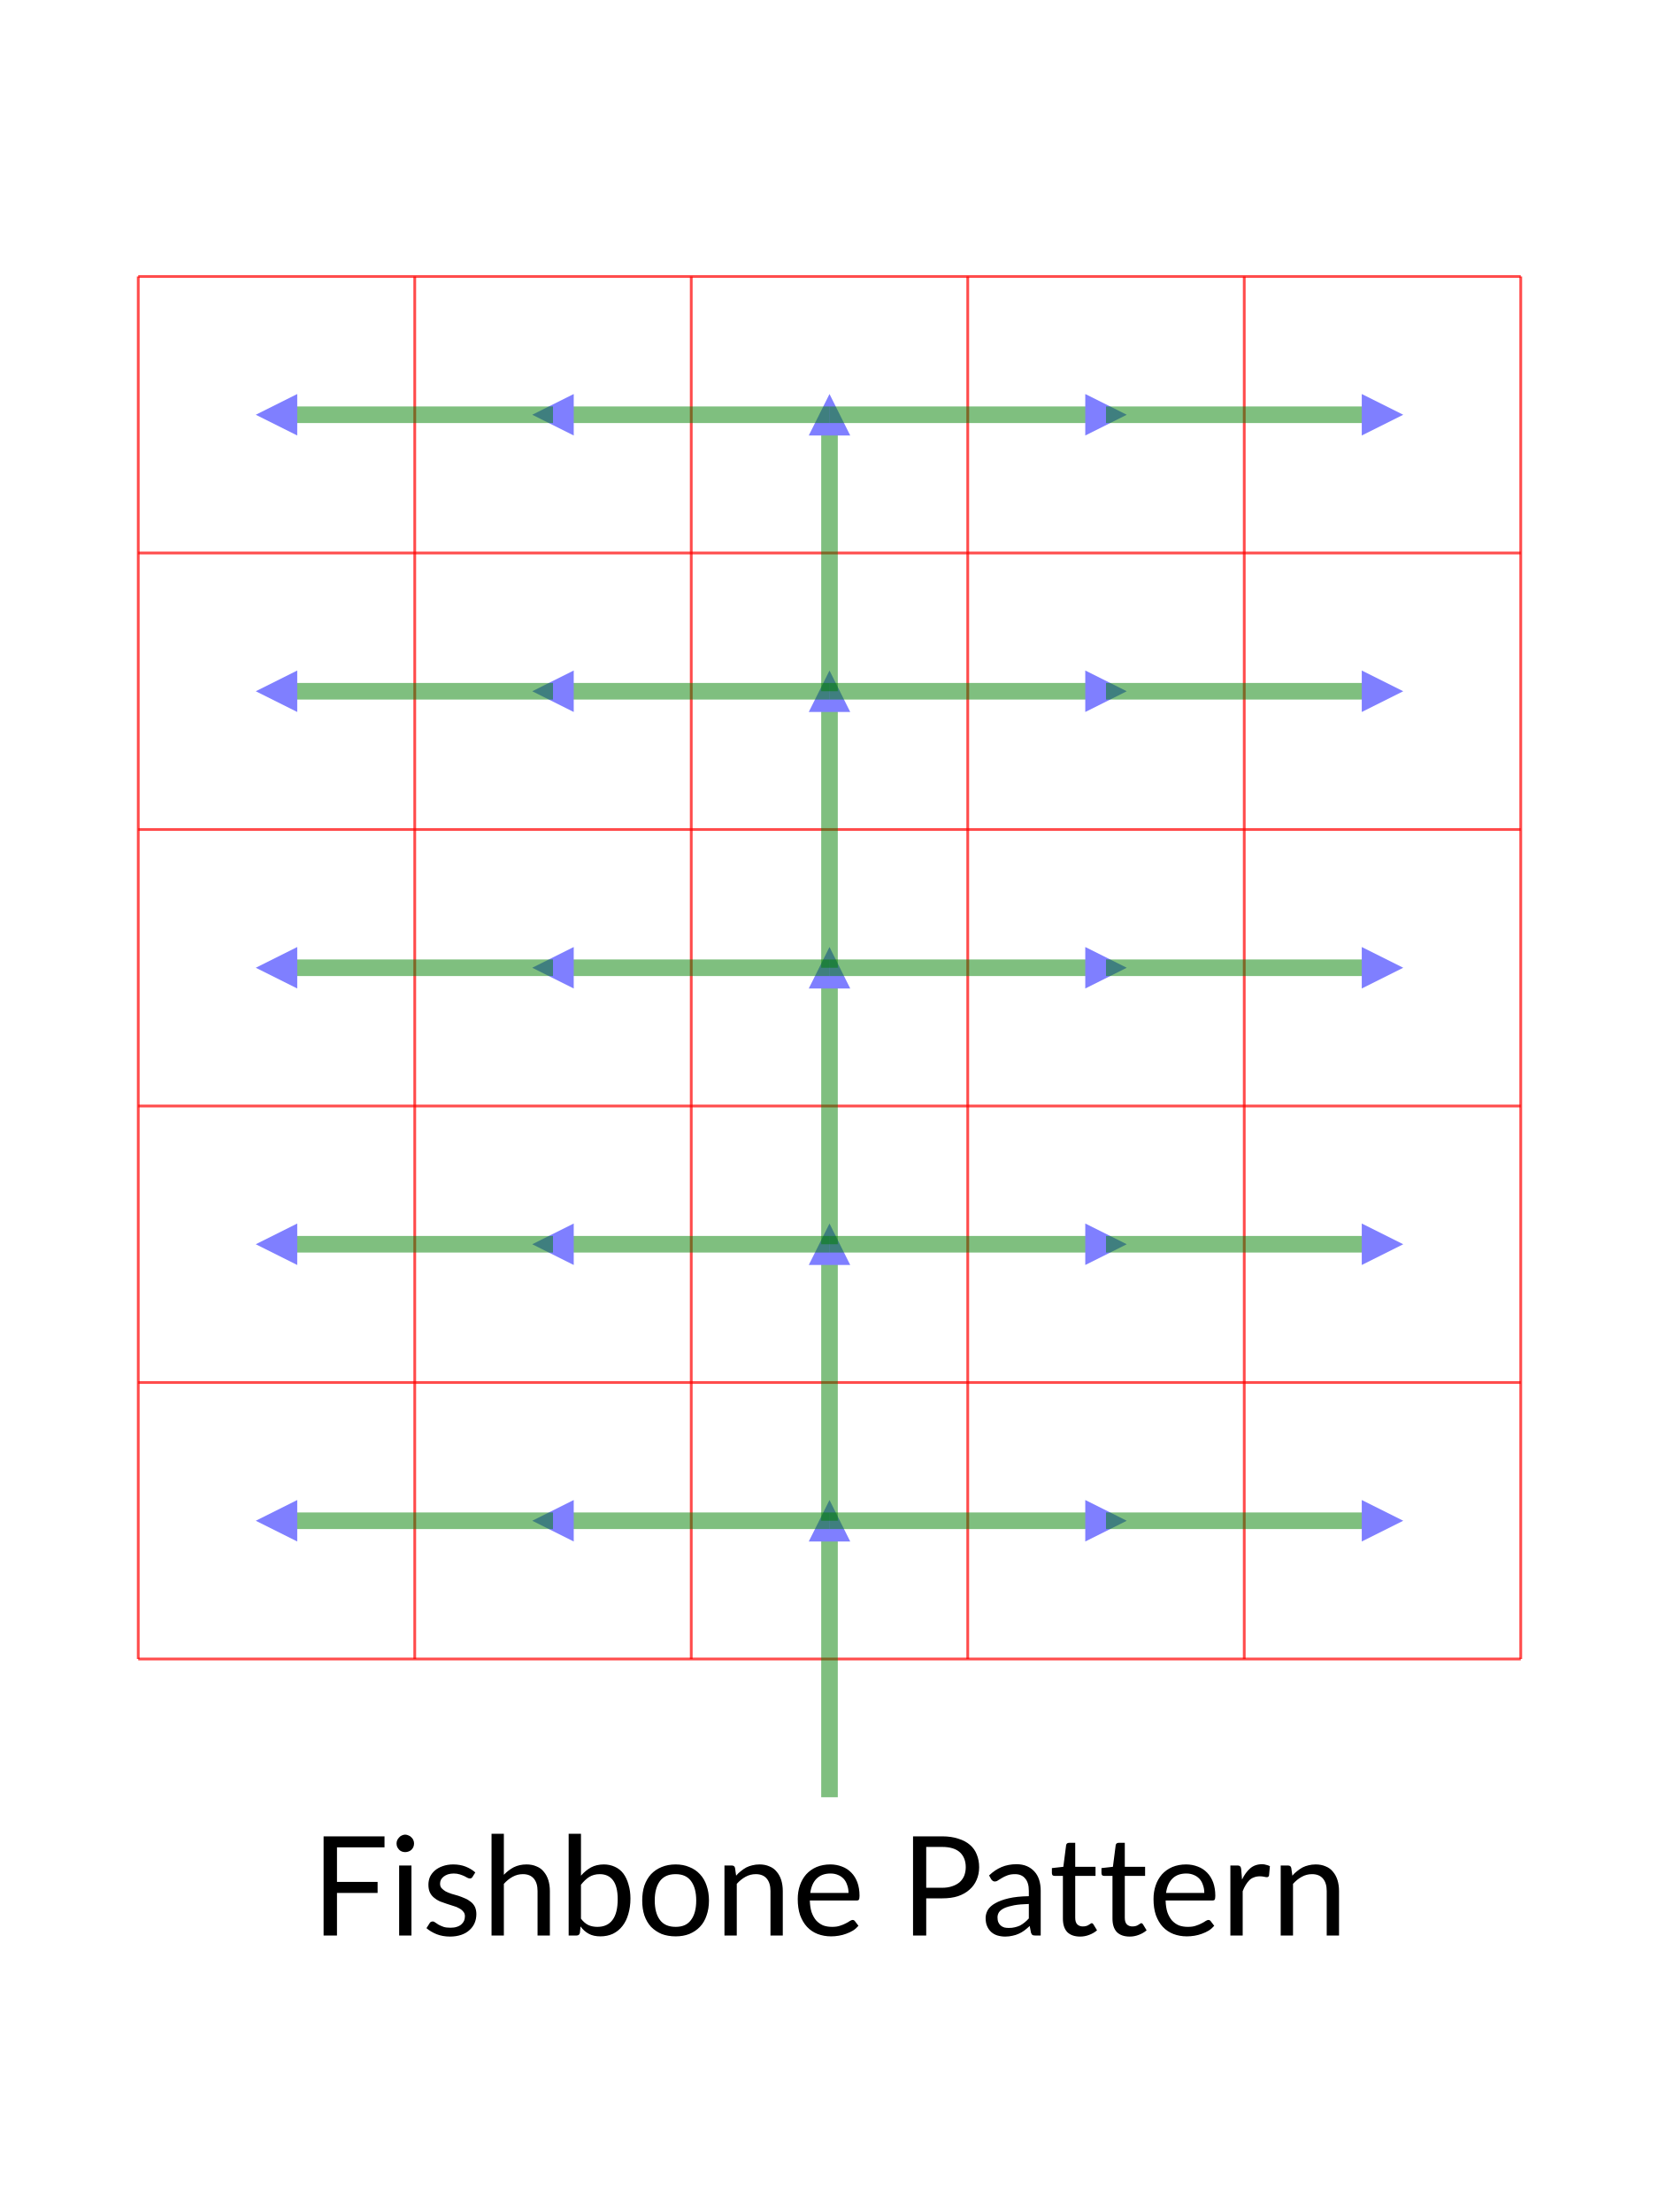
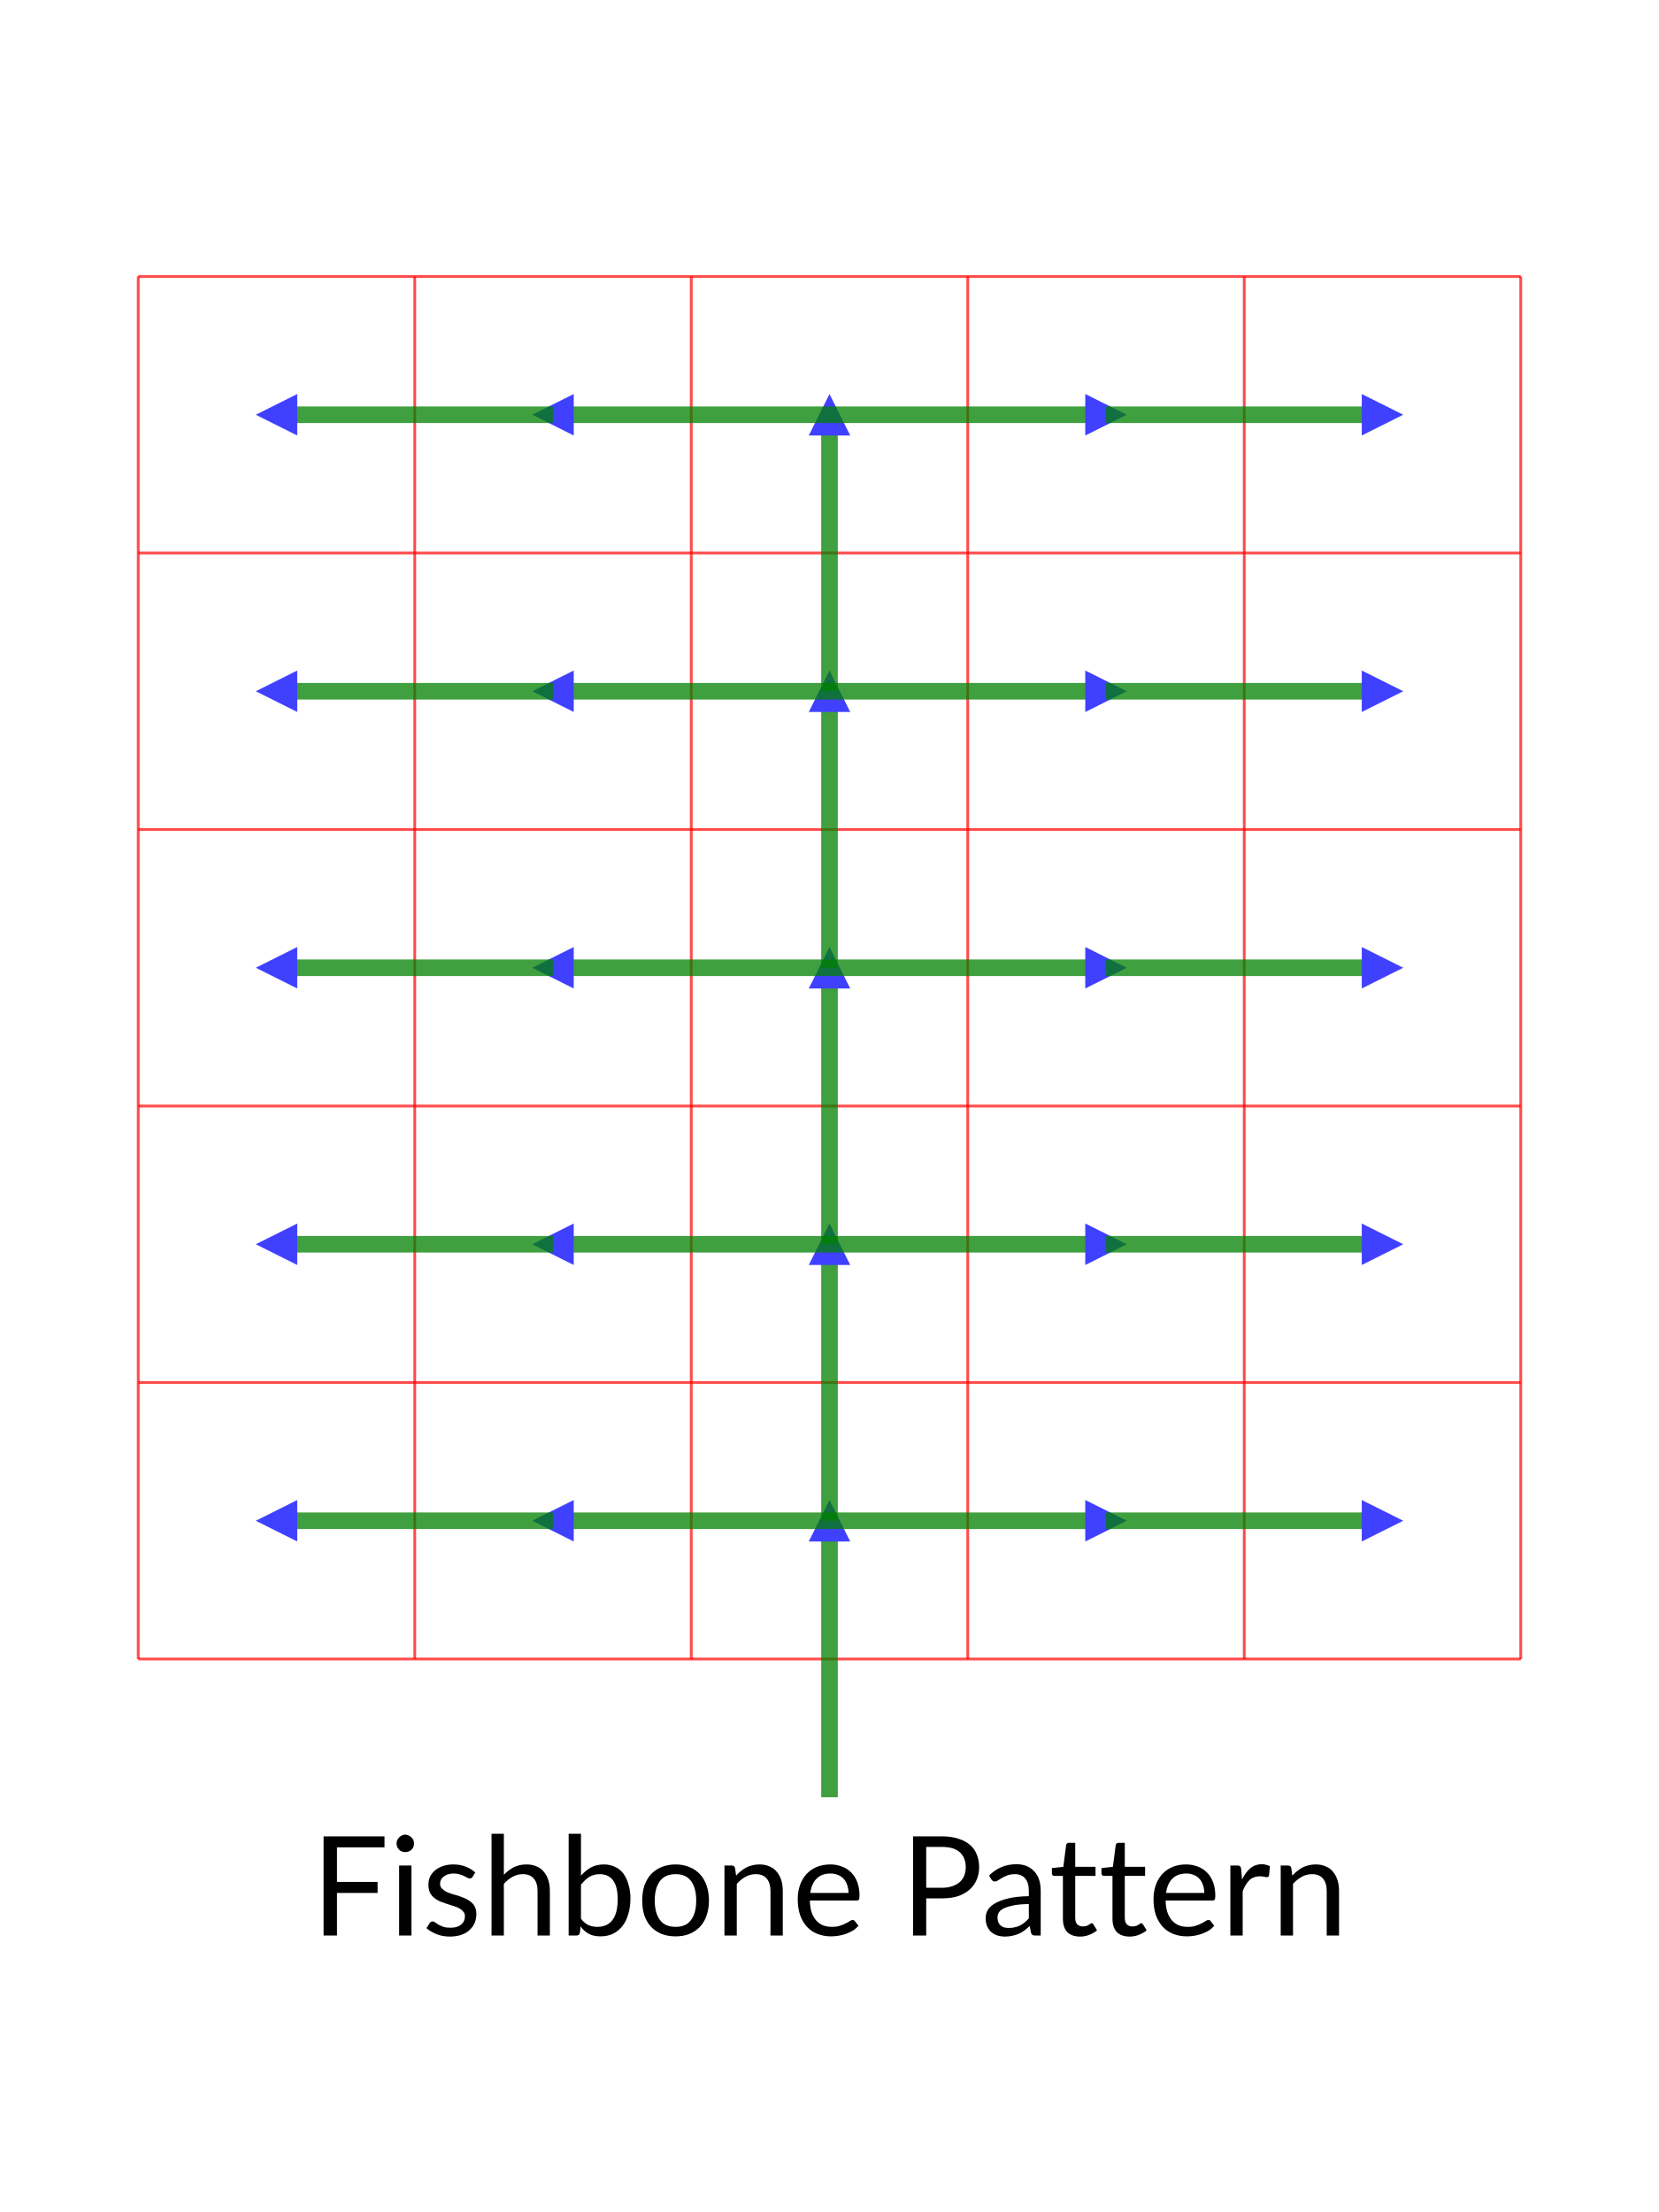
<svg xmlns="http://www.w3.org/2000/svg" baseProfile="full" height="160" version="1.1" viewBox="0,-130.0,120,160" width="120">
-   <defs id="id5">
-     <marker id="id1" markerHeight="10" markerUnits="strokeWidth" markerWidth="5" orient="auto" refX="30" refY="30" viewBox="0 0 120 120">
+   <defs id="id1">
+     <marker id="conn_marker" markerHeight="10" markerUnits="strokeWidth" markerWidth="5" orient="auto" refX="30" refY="30" viewBox="0 0 120 120">
      <path d="M 0 0 L 60 30 L 0 60 z" fill="blue" />
    </marker>
-     <marker id="id2" markerHeight="10" markerUnits="strokeWidth" markerWidth="5" orient="auto" viewBox="-15 -15 30 30">
+     <marker id="down_conn_marker" markerHeight="10" markerUnits="strokeWidth" markerWidth="5" orient="auto" viewBox="-15 -15 30 30">
      <rect fill="green" height="20" width="20" x="-10" y="-10" />
      <path d="M 8 0 L -8 8 L -8 -8 z" fill="blue" />
    </marker>
-     <marker id="id3" markerHeight="10" markerUnits="strokeWidth" markerWidth="5" orient="auto" viewBox="-15 -15 30 30">
+     <marker id="up_conn_marker" markerHeight="10" markerUnits="strokeWidth" markerWidth="5" orient="auto" viewBox="-15 -15 30 30">
      <rect fill="green" height="20" width="20" x="-10" y="-10" />
      <path d="M 8 0 L -8 8 L -8 -8 z" fill="blue" />
    </marker>
-     <marker id="id4" markerHeight="10" markerUnits="strokeWidth" markerWidth="5" orient="auto" viewBox="-15 -15 30 30">
+     <marker id="top_conn_marker" markerHeight="10" markerUnits="strokeWidth" markerWidth="5" orient="auto" viewBox="-15 -15 30 30">
      <line stroke="red" stroke-width="5px" x1="0" x2="0" y1="-15" y2="15" />
+     </marker>
+     <marker id="buffer_marker" markerHeight="15" markerUnits="strokeWidth" markerWidth="30" orient="auto" viewBox="-15 -15 30 30">
+       <path d="M 8 0 L -8 8 L -8 -8 z" fill="red" />
    </marker>
    <style type="text/css">
                text{font-family: Lato;}
                span{text-anchor: "middle"; alignment_baseline: "middle"}
                .gridLabels{fill: grey;font-style: italic;font-weight: 900}
                .gridmarker{stroke:red; stroke-width:0.2; opacity: 0.7;}
                
-                 .connection{ opacity: 0.5;
-                             marker-end:url(#id1);
+                 .connection{ opacity: 0.75;
+                             marker-end:url(#conn_marker);
                            stroke-width:1.2;}
                .down{stroke-dasharray: 2;
-                     marker-end:url(#id3);}
+                     marker-end:url(#up_conn_marker);}
                .up{stroke-dasharray: 2;
-                     marker-start:url(#id2);}
+                     marker-start:url(#down_conn_marker);}
                .top{stroke-dasharray: 2;
-                     marker-start:url(#id4);}
-                 .buffer{ filter: hue-rotate(90deg);
-                           stroke-width:2; stroke-dasharray:1;}
+                     marker-start:url(#top_conn_marker);}
+                 .buffer{marker-mid:url(#buffer_marker);}
                </style>
  </defs>
  <g id="markers" transform="scale(1,-1)">
    <line class="gridmarker" x1="10" x2="10" y1="10" y2="110" />
    <line class="gridmarker" x1="30" x2="30" y1="10" y2="110" />
    <line class="gridmarker" x1="50" x2="50" y1="10" y2="110" />
    <line class="gridmarker" x1="70" x2="70" y1="10" y2="110" />
    <line class="gridmarker" x1="90" x2="90" y1="10" y2="110" />
    <line class="gridmarker" x1="110" x2="110" y1="10" y2="110" />
    <line class="gridmarker" x1="10" x2="110" y1="10" y2="10" />
    <line class="gridmarker" x1="10" x2="110" y1="30" y2="30" />
    <line class="gridmarker" x1="10" x2="110" y1="50" y2="50" />
    <line class="gridmarker" x1="10" x2="110" y1="70" y2="70" />
    <line class="gridmarker" x1="10" x2="110" y1="90" y2="90" />
    <line class="gridmarker" x1="10" x2="110" y1="110" y2="110" />
  </g>
  <g id="main" transform="scale(1,-1)">
-     <line class="connection same" stroke="green" x1="60" x2="60" y1="0" y2="20" />
-     <line class="connection same" stroke="green" x1="60" x2="80" y1="20" y2="20" />
-     <line class="connection same" stroke="green" x1="80" x2="100" y1="20" y2="20" />
-     <line class="connection same" stroke="green" x1="60" x2="40" y1="20" y2="20" />
-     <line class="connection same" stroke="green" x1="40" x2="20" y1="20" y2="20" />
-     <line class="connection same" stroke="green" x1="60" x2="60" y1="20" y2="40" />
-     <line class="connection same" stroke="green" x1="60" x2="80" y1="40" y2="40" />
-     <line class="connection same" stroke="green" x1="80" x2="100" y1="40" y2="40" />
-     <line class="connection same" stroke="green" x1="60" x2="40" y1="40" y2="40" />
-     <line class="connection same" stroke="green" x1="40" x2="20" y1="40" y2="40" />
-     <line class="connection same" stroke="green" x1="60" x2="60" y1="40" y2="60" />
-     <line class="connection same" stroke="green" x1="60" x2="80" y1="60" y2="60" />
-     <line class="connection same" stroke="green" x1="80" x2="100" y1="60" y2="60" />
-     <line class="connection same" stroke="green" x1="60" x2="40" y1="60" y2="60" />
-     <line class="connection same" stroke="green" x1="40" x2="20" y1="60" y2="60" />
-     <line class="connection same" stroke="green" x1="60" x2="60" y1="60" y2="80" />
-     <line class="connection same" stroke="green" x1="60" x2="80" y1="80" y2="80" />
-     <line class="connection same" stroke="green" x1="80" x2="100" y1="80" y2="80" />
-     <line class="connection same" stroke="green" x1="60" x2="40" y1="80" y2="80" />
-     <line class="connection same" stroke="green" x1="40" x2="20" y1="80" y2="80" />
-     <line class="connection same" stroke="green" x1="60" x2="60" y1="80" y2="100" />
-     <line class="connection same" stroke="green" x1="60" x2="80" y1="100" y2="100" />
-     <line class="connection same" stroke="green" x1="80" x2="100" y1="100" y2="100" />
-     <line class="connection same" stroke="green" x1="60" x2="40" y1="100" y2="100" />
-     <line class="connection same" stroke="green" x1="40" x2="20" y1="100" y2="100" />
+     <path class="connection same" d="M 60 0 L 60 10 L 60 20" stroke="green" />
+     <path class="connection same" d="M 60 20 L 70 20 L 80 20" stroke="green" />
+     <path class="connection same" d="M 80 20 L 90 20 L 100 20" stroke="green" />
+     <path class="connection same" d="M 60 20 L 50 20 L 40 20" stroke="green" />
+     <path class="connection same" d="M 40 20 L 30 20 L 20 20" stroke="green" />
+     <path class="connection same" d="M 60 20 L 60 30 L 60 40" stroke="green" />
+     <path class="connection same" d="M 60 40 L 70 40 L 80 40" stroke="green" />
+     <path class="connection same" d="M 80 40 L 90 40 L 100 40" stroke="green" />
+     <path class="connection same" d="M 60 40 L 50 40 L 40 40" stroke="green" />
+     <path class="connection same" d="M 40 40 L 30 40 L 20 40" stroke="green" />
+     <path class="connection same" d="M 60 40 L 60 50 L 60 60" stroke="green" />
+     <path class="connection same" d="M 60 60 L 70 60 L 80 60" stroke="green" />
+     <path class="connection same" d="M 80 60 L 90 60 L 100 60" stroke="green" />
+     <path class="connection same" d="M 60 60 L 50 60 L 40 60" stroke="green" />
+     <path class="connection same" d="M 40 60 L 30 60 L 20 60" stroke="green" />
+     <path class="connection same" d="M 60 60 L 60 70 L 60 80" stroke="green" />
+     <path class="connection same" d="M 60 80 L 70 80 L 80 80" stroke="green" />
+     <path class="connection same" d="M 80 80 L 90 80 L 100 80" stroke="green" />
+     <path class="connection same" d="M 60 80 L 50 80 L 40 80" stroke="green" />
+     <path class="connection same" d="M 40 80 L 30 80 L 20 80" stroke="green" />
+     <path class="connection same" d="M 60 80 L 60 90 L 60 100" stroke="green" />
+     <path class="connection same" d="M 60 100 L 70 100 L 80 100" stroke="green" />
+     <path class="connection same" d="M 80 100 L 90 100 L 100 100" stroke="green" />
+     <path class="connection same" d="M 60 100 L 50 100 L 40 100" stroke="green" />
+     <path class="connection same" d="M 40 100 L 30 100 L 20 100" stroke="green" />
    <g id="text">
      <text alignment-baseline="middle" class="moduleLabel" fill="black" font-size="10.0" text-anchor="middle" transform="scale(1,-1)" x="60.0" y="10.0">Fishbone Pattern</text>
    </g>
  </g>
</svg>
